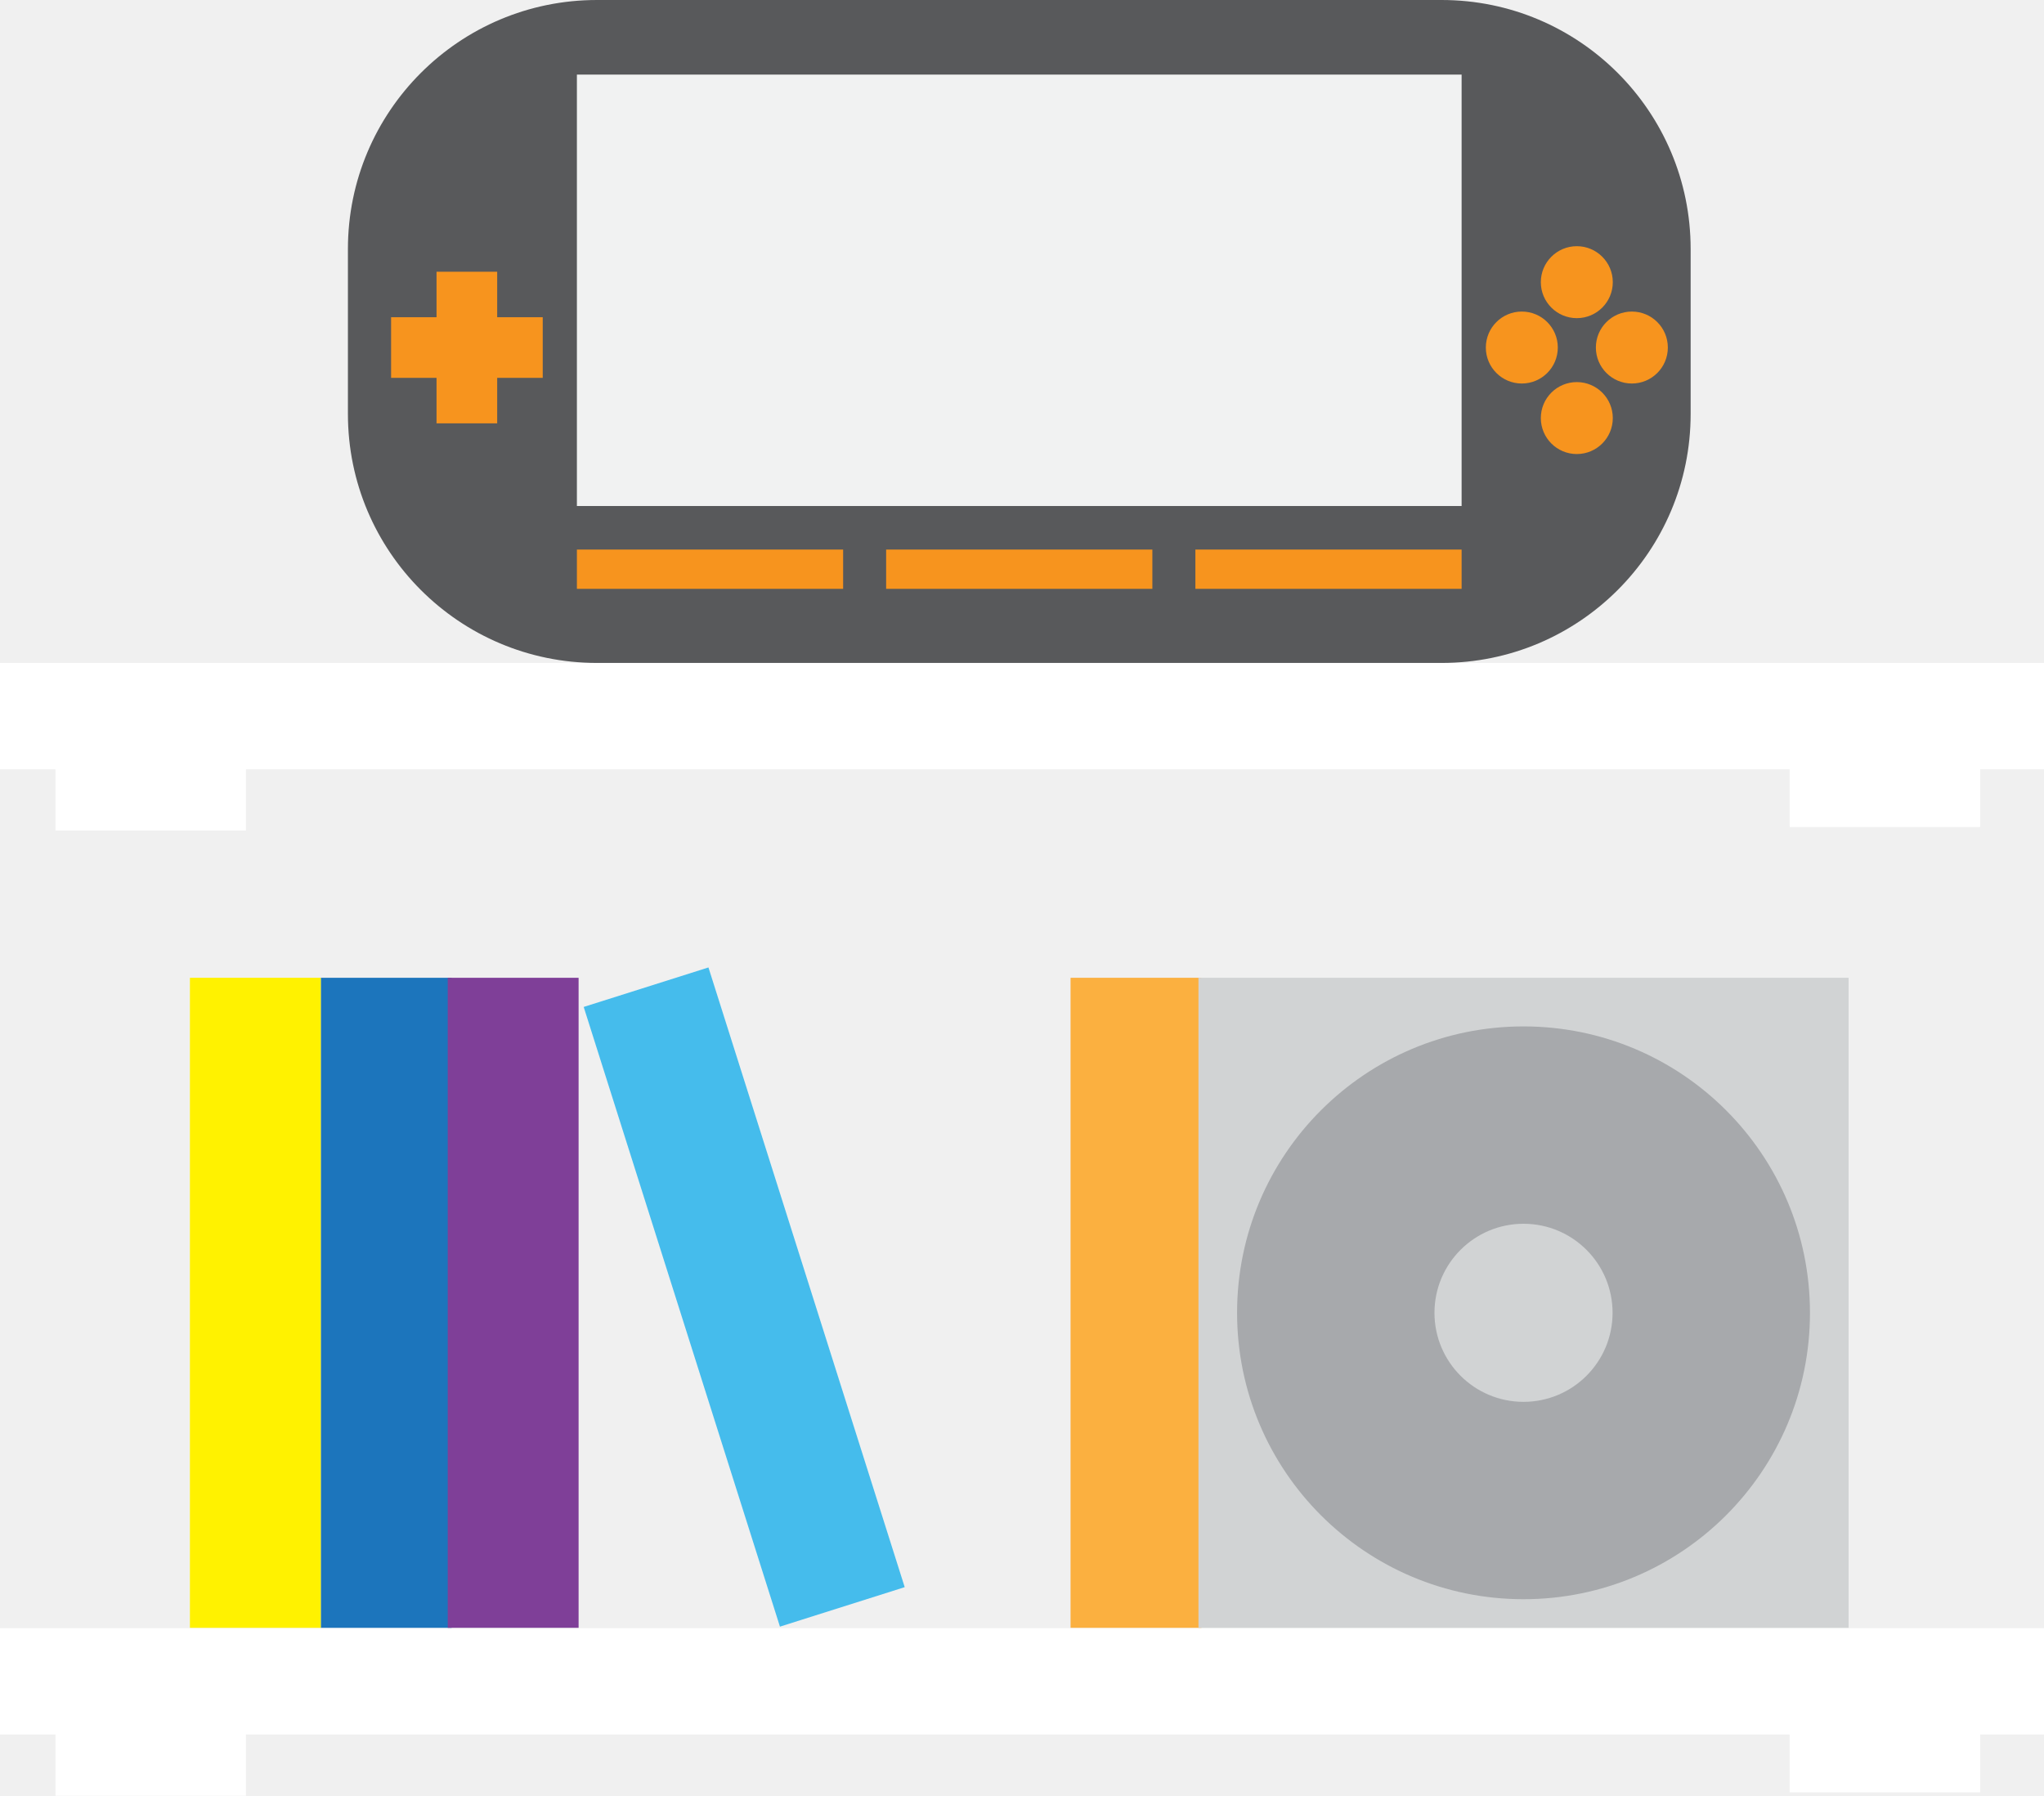
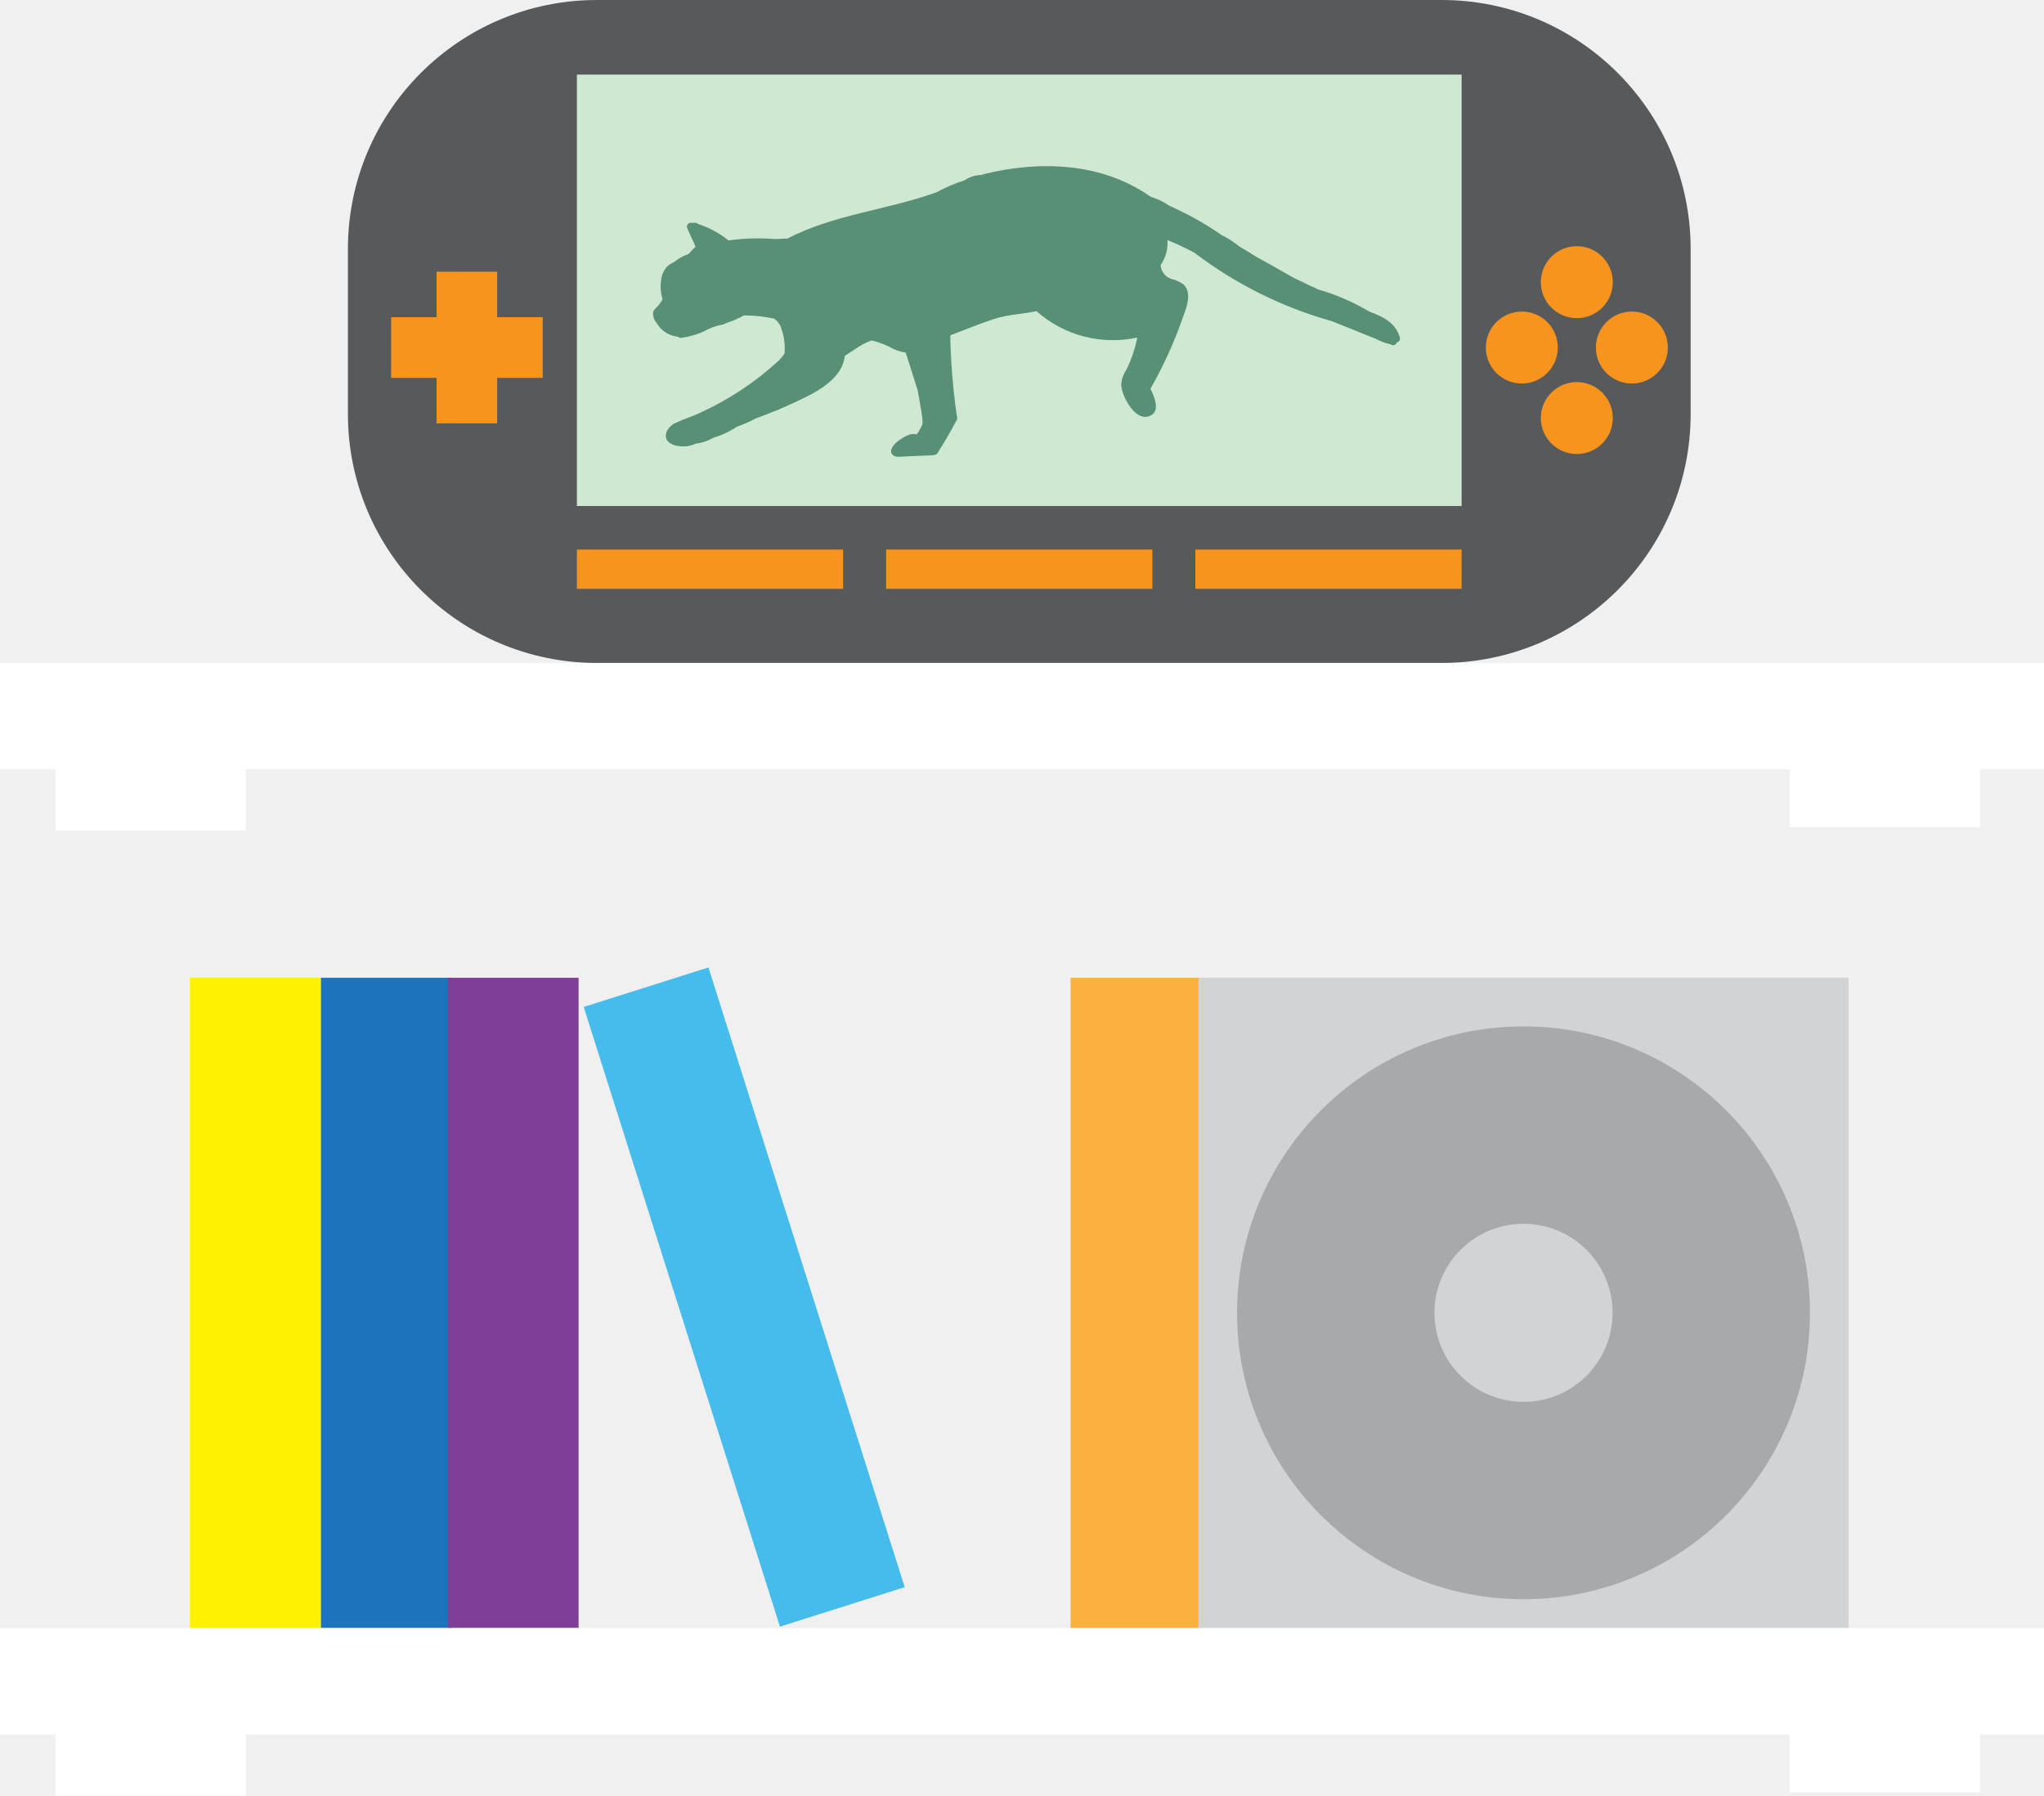
<svg xmlns="http://www.w3.org/2000/svg" id="Layer_1" data-name="Layer 1" viewBox="0 0 372.06 326.92">
  <defs>
-     <style>.cls-1{fill:#fff;}.cls-2{fill:#58595b;}.cls-3{fill:#f1f2f2;}.cls-4{fill:#f7941e;}.cls-5{fill:#1c75bc;}.cls-6{fill:#fff200;}.cls-7{fill:#7f3f98;}.cls-8{fill:#45bcec;}.cls-9{fill:#fbb040;}.cls-10{fill:#d1d3d4;}.cls-11{fill:#a7a9ac;}</style>
+     <style>.cls-1{fill:#fff;}.cls-2{fill:#58595b;}.cls-3{fill:#cfe8d1;}.cls-4{fill:#f7941e;}.cls-5{fill:#588f77;}.cls-6{fill:#1c75bc;}.cls-7{fill:#fff200;}.cls-8{fill:#7f3f98;}.cls-9{fill:#45bcec;}.cls-10{fill:#fbb040;}.cls-11{fill:#d1d3d4;}.cls-12{fill:#a7a9ac;}</style>
  </defs>
  <rect class="cls-1" y="120.69" width="372.06" height="19.36" />
  <rect class="cls-1" x="10.1" y="130.15" width="34.67" height="21.04" />
  <rect class="cls-1" x="325.77" y="129.53" width="34.67" height="21.04" />
  <rect class="cls-1" y="296.41" width="372.06" height="19.36" />
  <rect class="cls-1" x="10.1" y="305.88" width="34.67" height="21.04" />
  <rect class="cls-1" x="325.77" y="305.26" width="34.67" height="21.04" />
  <rect class="cls-2" x="63.33" width="244.41" height="120.69" rx="45.33" ry="45.33" />
  <rect class="cls-3" x="105.01" y="13.58" width="161.04" height="78.54" />
  <rect class="cls-4" x="79.46" y="49.47" width="11.04" height="27.6" />
  <rect class="cls-4" x="1610.83" y="658.2" width="11.04" height="27.6" transform="translate(756.99 -1553.08) rotate(90)" />
  <circle class="cls-4" cx="287.02" cy="51.37" r="6.55" />
  <circle class="cls-4" cx="297.04" cy="63.27" r="6.55" />
  <circle class="cls-4" cx="287.02" cy="76.11" r="6.55" />
  <circle class="cls-4" cx="277.01" cy="63.27" r="6.55" />
  <rect class="cls-4" x="217.59" y="100.05" width="48.46" height="7.15" />
  <rect class="cls-4" x="105.01" y="100.05" width="48.46" height="7.15" />
  <rect class="cls-4" x="161.3" y="100.05" width="48.46" height="7.15" />
-   <rect class="cls-5" x="58.39" y="178.01" width="23.82" height="118.34" />
-   <rect class="cls-6" x="34.57" y="178.01" width="23.82" height="118.34" />
-   <rect class="cls-7" x="81.5" y="178.01" width="23.82" height="118.34" />
-   <rect class="cls-8" x="1654.9" y="785.8" width="23.82" height="118.34" transform="translate(-1708.66 -66.26) rotate(-17.57)" />
-   <rect class="cls-9" x="194.87" y="178.01" width="23.82" height="118.34" />
-   <rect class="cls-10" x="218.15" y="178.01" width="118.34" height="118.34" />
-   <circle class="cls-11" cx="277.32" cy="239" r="52.14" />
-   <circle class="cls-10" cx="277.32" cy="239" r="16.21" />
+   <path class="cls-5" d="M1650.25,665.51a2.63,2.63,0,0,1,.72-0.88,7,7,0,0,0,1-1.4,8,8,0,0,1-.11-4.25,3.63,3.63,0,0,1,2.19-2.52,7.88,7.88,0,0,1,2.52-1.42l0.25-.19c0.28-.32.57-0.63,0.87-0.93a0.68,0.68,0,0,1,.29-0.18c-0.08-.21-0.16-0.42-0.23-0.64q-0.71-1.44-1.32-2.92a0.7,0.7,0,0,1,.67-0.88l0.82,0a0.62,0.62,0,0,1,.5.21,17.45,17.45,0,0,1,5.55,3,38.58,38.58,0,0,1,8.6-.24l1.83-.1a1.16,1.16,0,0,1,.3,0c8.44-4.4,18.29-5.21,27.2-8.45a27.16,27.16,0,0,1,5-2.13,5.72,5.72,0,0,1,3.21-1,0.65,0.65,0,0,1,.27-0.14c10.19-2.51,21.43-2.16,30.28,4l0.28,0.16,0.27,0.09a11.11,11.11,0,0,1,3,1.5,56.72,56.72,0,0,1,9.64,5.41l0.24,0.1a16.68,16.68,0,0,1,2.86,1.9c1,0.57,2,1.19,3,1.83q3.52,1.93,7,3.94l0.41,0.18c0.86,0.39,1.71.81,2.55,1.24a6.36,6.36,0,0,1,1,.43l0.22,0.15a39.87,39.87,0,0,1,9.45,4.06c2.45,0.93,4.85,2,5.6,4.78a0.66,0.66,0,0,1-.52.83,0.86,0.86,0,0,1-.11.2,0.7,0.7,0,0,1-.95.25l-0.09-.07a9.21,9.21,0,0,1-2.5-.91c-2.72-1.12-5.47-2.21-8.21-3.31a74.32,74.32,0,0,1-25-12.45,48.18,48.18,0,0,0-4.93-2.31,7,7,0,0,1-1.24,4.55,2.86,2.86,0,0,0,1.91,2.51,5.58,5.58,0,0,1,2.31,1.06c1.54,1.57.48,4.22-.16,5.93a77.05,77.05,0,0,1-5.9,13h0c0.61,1.36,1.88,4,0,4.91s-3.56-1.14-4.33-2.61a7.65,7.65,0,0,1-1-2.85,5.31,5.31,0,0,1,.92-2.86,23.25,23.25,0,0,0,2-5.9,20.9,20.9,0,0,1-18.33-4.8c-2.53.53-5.14,0.59-7.63,1.39-2.72.87-5.39,2-8.06,3,0,1.79.09,3.58,0.2,5.36q0.31,4.74,1,9.45a0.64,0.64,0,0,1,0,.51,0.72,0.72,0,0,1-.16.32q-1.59,3-3.37,5.8a0.65,0.65,0,0,1-.55.32,0.71,0.71,0,0,1-.3.08l-4.84.21c-0.89,0-2,.32-2.57-0.4a0.69,0.69,0,0,1-.19-0.31,0.59,0.59,0,0,1,0-.2h0s0,0,0-.05a1.41,1.41,0,0,1,.06-0.38,3.35,3.35,0,0,1,1.11-1.37,6.33,6.33,0,0,1,.92-0.65,3.27,3.27,0,0,1,1.1-.52,0.66,0.66,0,0,1,.26-0.13,2.57,2.57,0,0,1,1.19,0,6.46,6.46,0,0,0,1.09-2,15.71,15.71,0,0,0-.34-2.77c-0.17-1.11-.37-2.22-0.58-3.33l-2.16-6.79a8.13,8.13,0,0,1-3-1.07,15.83,15.83,0,0,0-3.2-1.15,13.32,13.32,0,0,0-2.82,1.46q-1,.65-2.06,1.35c-0.51,4.59-5.9,7-9.84,8.8-0.64.3-1.29,0.58-1.95,0.86a2.36,2.36,0,0,1-.74.31q-1.8.74-3.64,1.41a28,28,0,0,1-3.5,1.54,16,16,0,0,1-2.67,1.43,17.12,17.12,0,0,1-1.63.57,8,8,0,0,1-3.24,1.07,2.21,2.21,0,0,1-1,.34,2.11,2.11,0,0,1-.81.15l-0.18,0c-1.53.09-4-.56-3.25-2.64a3.38,3.38,0,0,1,1.86-1.73c1.29-.62,2.68-1,4-1.63a54.57,54.57,0,0,0,14.43-9.49l0.61-.64a5.45,5.45,0,0,0,.57-0.79,10.62,10.62,0,0,0-.82-5.17,6.24,6.24,0,0,0-.51-0.69c-0.18-.15-0.36-0.31-0.54-0.47a27.16,27.16,0,0,0-5.33-.59l-0.18,0a17.76,17.76,0,0,1-3.38,1.45,0.68,0.68,0,0,1-.45.2,11.55,11.55,0,0,0-3.69,1.37,16,16,0,0,1-3.86,1.07,0.71,0.71,0,0,1-.63-0.21,4.94,4.94,0,0,1-3.82-2.41A2.81,2.81,0,0,1,1650.25,665.51Z" transform="translate(-1531.37 -608.74)" />
+   <rect class="cls-6" x="58.39" y="178.01" width="23.82" height="118.34" />
+   <rect class="cls-7" x="34.57" y="178.01" width="23.82" height="118.34" />
+   <rect class="cls-8" x="81.5" y="178.01" width="23.82" height="118.34" />
+   <rect class="cls-9" x="1654.9" y="785.8" width="23.82" height="118.34" transform="translate(-1708.66 -66.26) rotate(-17.57)" />
+   <rect class="cls-10" x="194.87" y="178.01" width="23.82" height="118.34" />
+   <rect class="cls-11" x="218.15" y="178.01" width="118.34" height="118.34" />
+   <circle class="cls-12" cx="277.32" cy="239" r="52.14" />
+   <circle class="cls-11" cx="277.32" cy="239" r="16.21" />
</svg>
